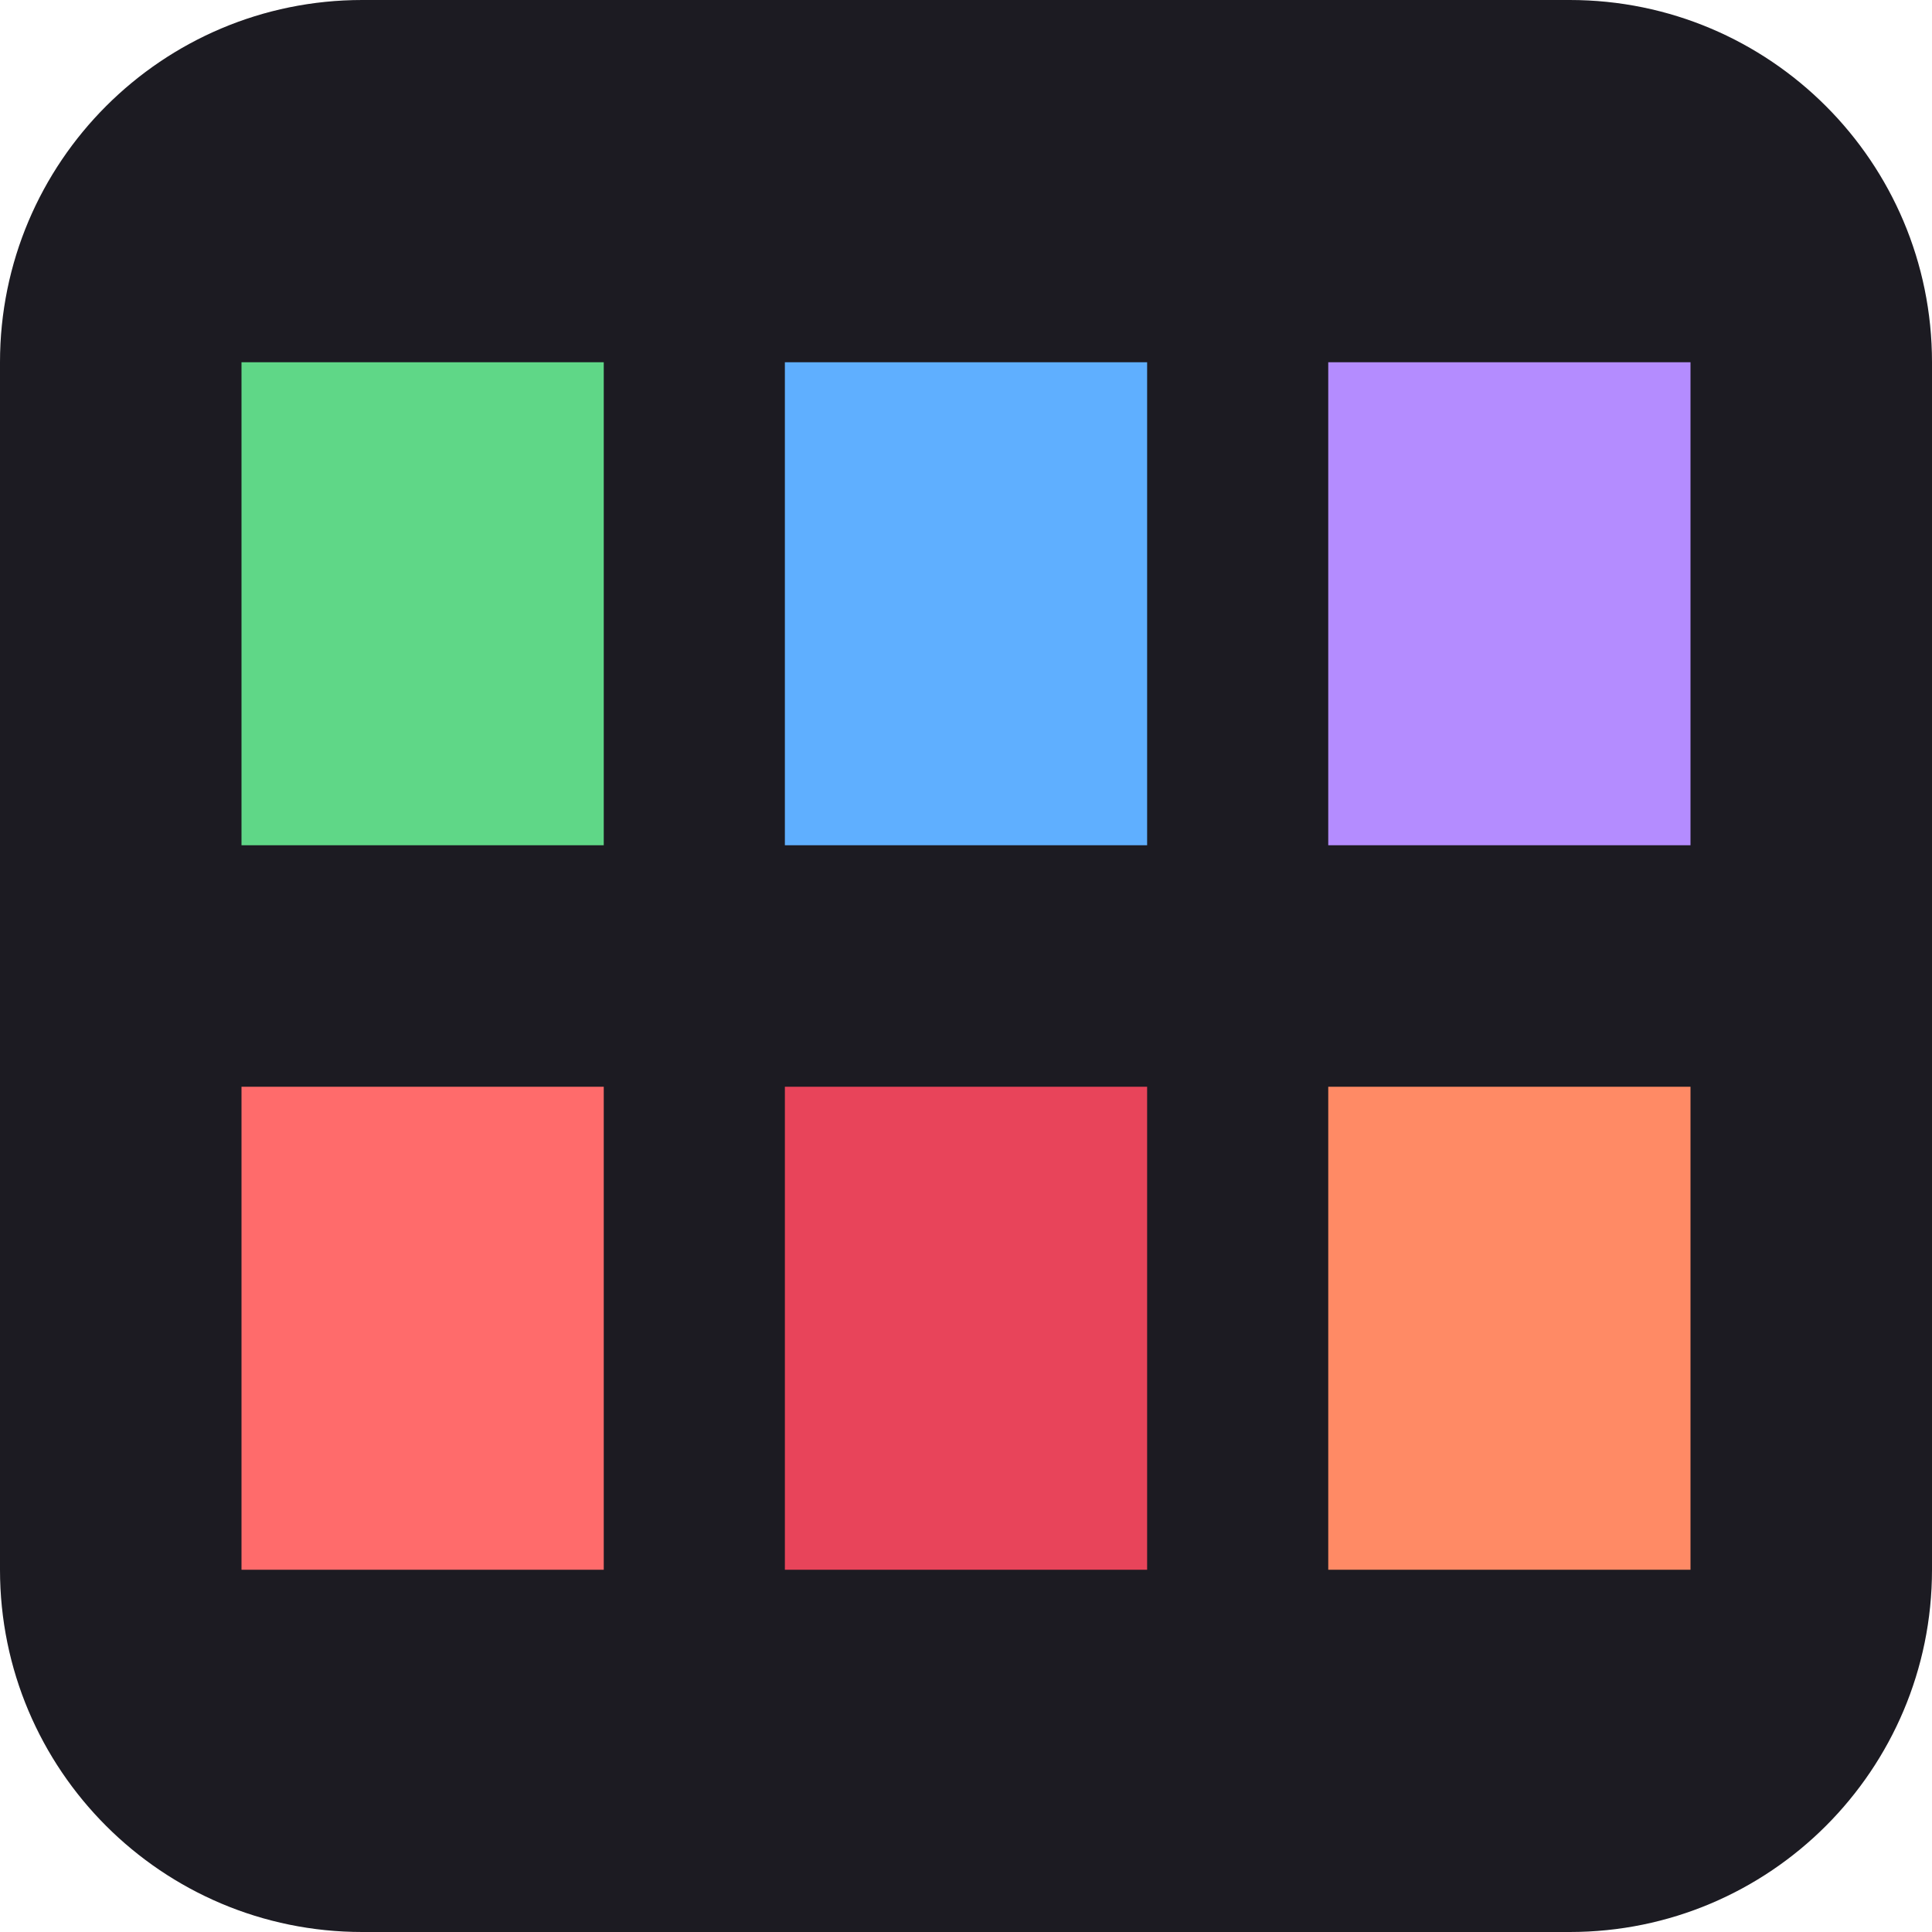
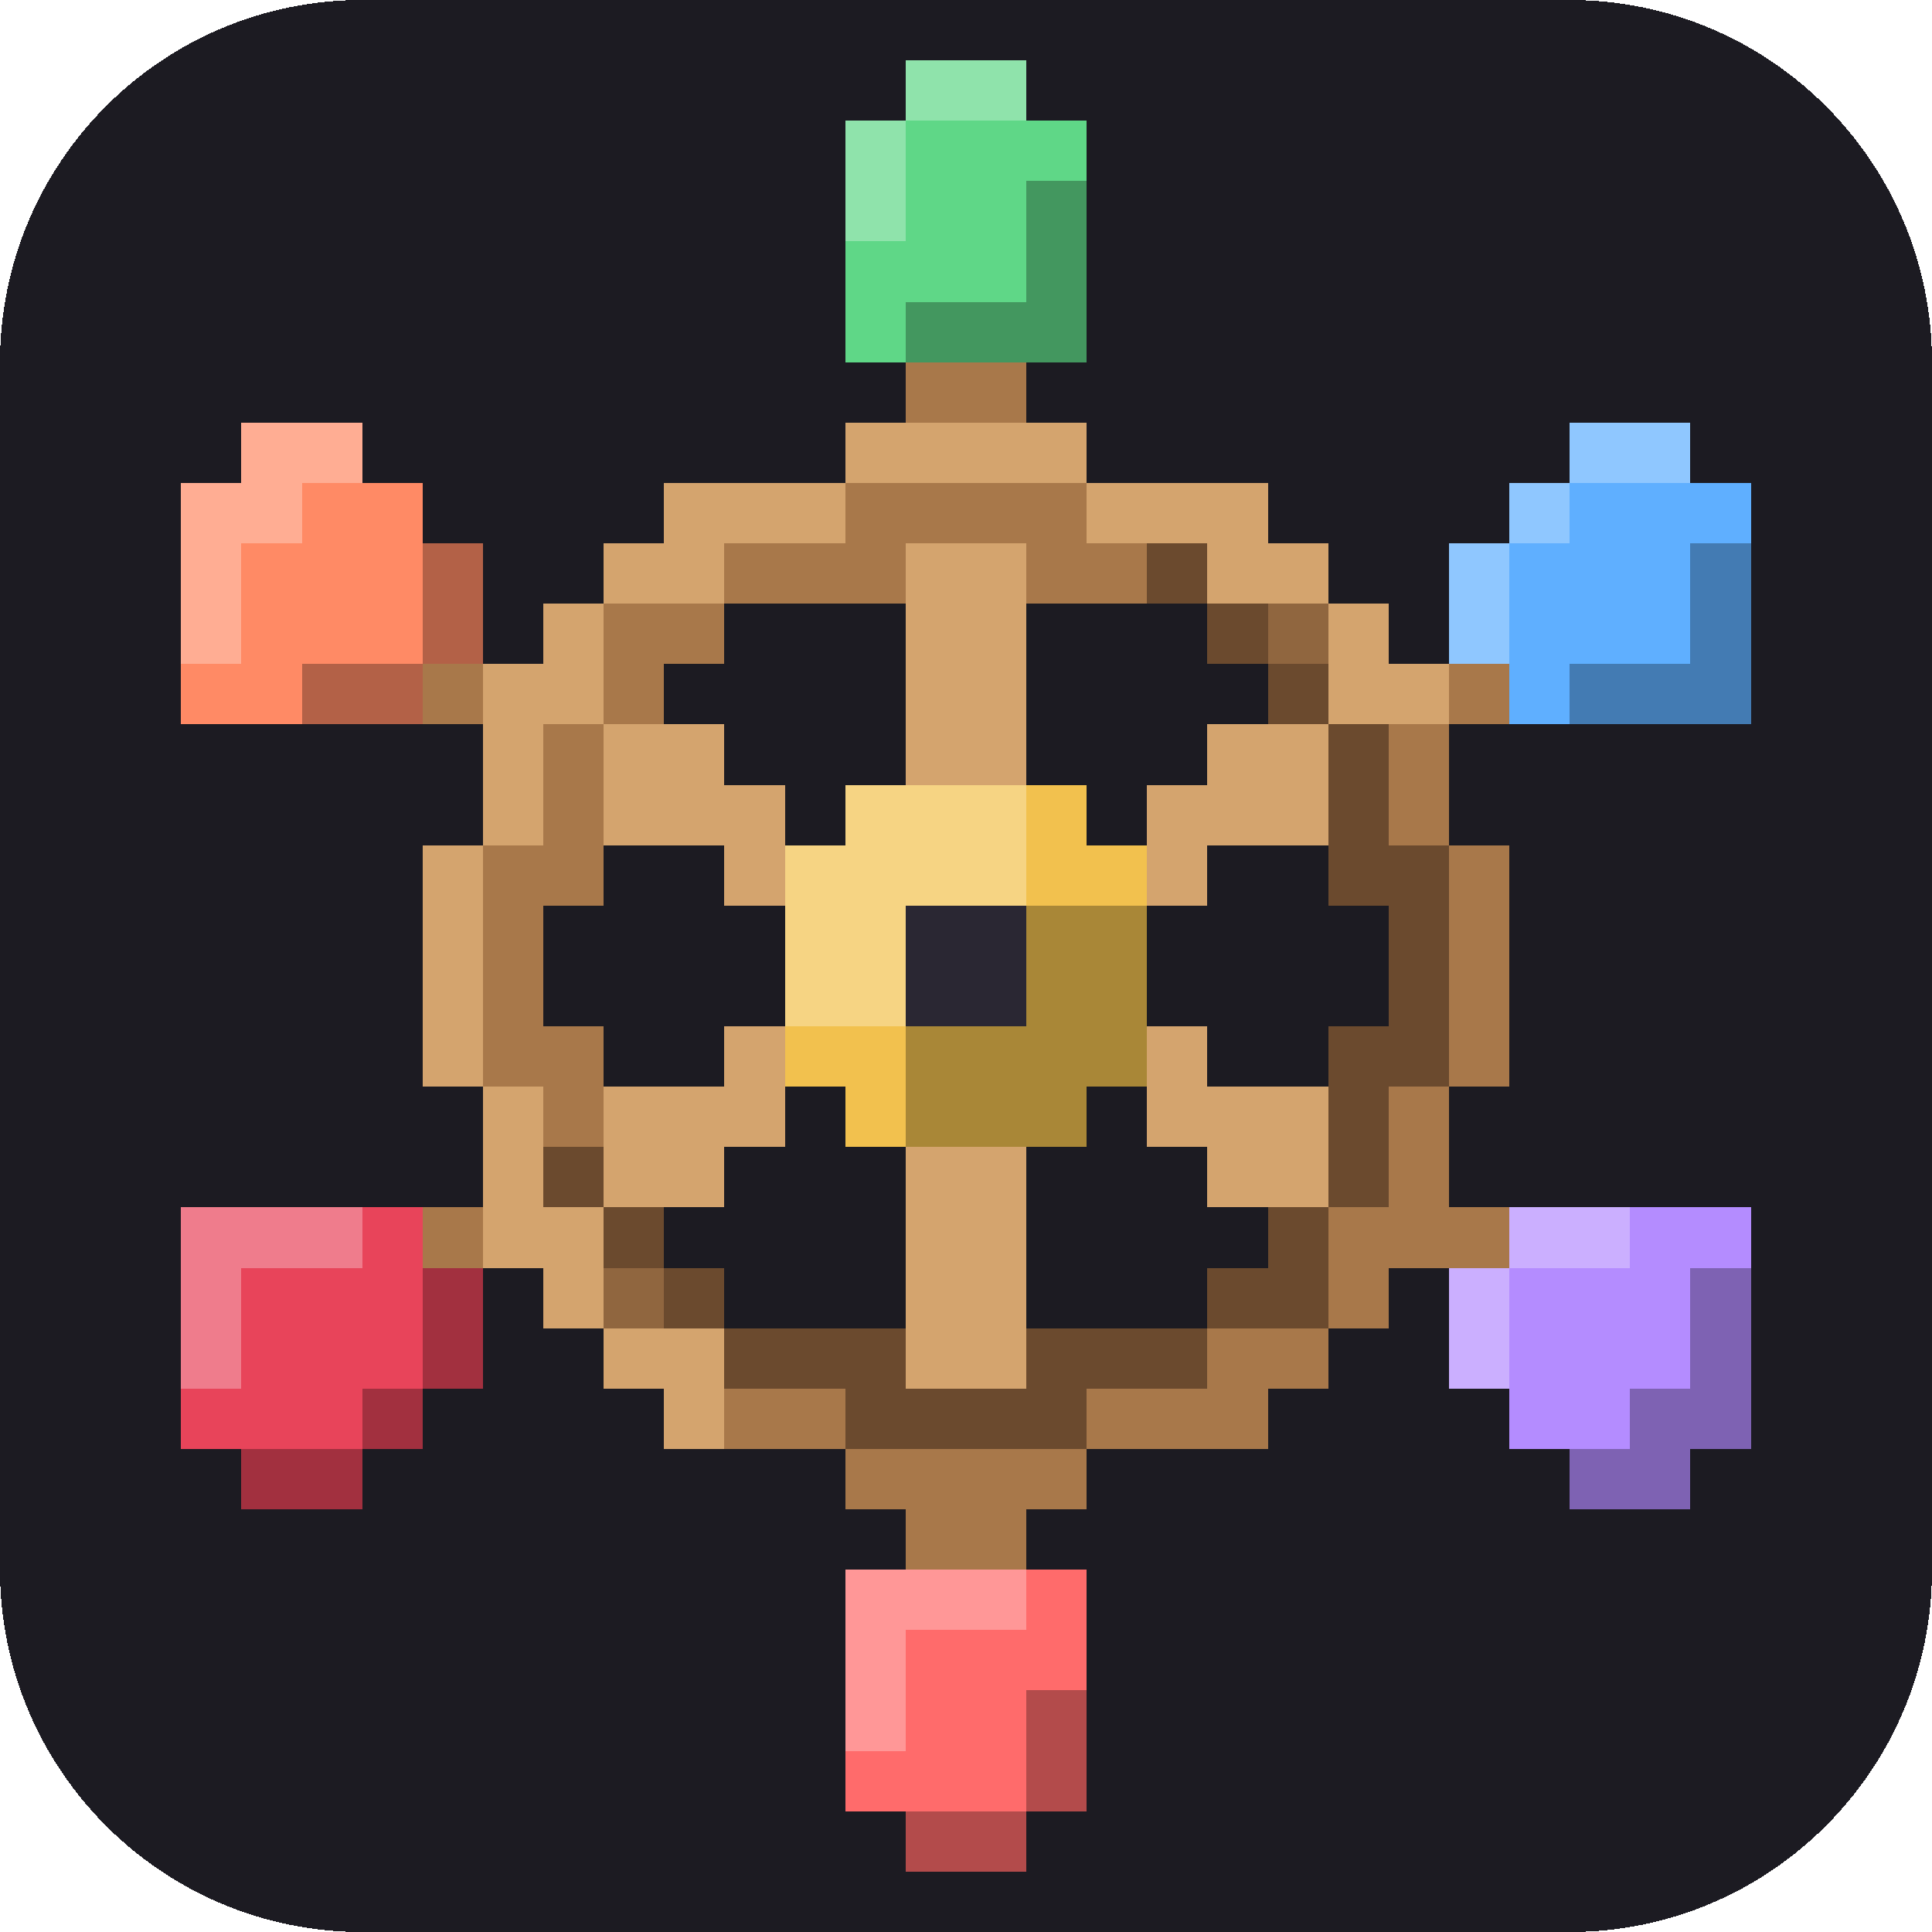
- <svg xmlns="http://www.w3.org/2000/svg" viewBox="0 0 32 32" width="256" height="256">
+ <svg xmlns="http://www.w3.org/2000/svg" viewBox="0 0 32 32" width="256" height="256" shape-rendering="crispEdges">
  <rect width="32" height="32" rx="6" fill="#1c1b22" />
-   <rect x="4" y="6" width="6" height="8" fill="#5fd787" />
-   <rect x="13" y="6" width="6" height="8" fill="#5fafff" />
-   <rect x="22" y="6" width="6" height="8" fill="#b48cff" />
-   <rect x="4" y="18" width="6" height="8" fill="#ff6b6b" />
-   <rect x="13" y="18" width="6" height="8" fill="#e8445a" />
-   <rect x="22" y="18" width="6" height="8" fill="#ff8a65" />
+   <rect x="15" y="1" width="2" height="1" fill="#8fe3ab" />
+   <rect x="14" y="2" width="1" height="1" fill="#8fe3ab" />
+   <rect x="15" y="2" width="3" height="1" fill="#5fd787" />
+   <rect x="14" y="3" width="1" height="1" fill="#8fe3ab" />
+   <rect x="15" y="3" width="2" height="1" fill="#5fd787" />
+   <rect x="17" y="3" width="1" height="1" fill="#43975f" />
+   <rect x="14" y="4" width="3" height="1" fill="#5fd787" />
+   <rect x="17" y="4" width="1" height="1" fill="#43975f" />
+   <rect x="14" y="5" width="1" height="1" fill="#5fd787" />
+   <rect x="15" y="5" width="3" height="1" fill="#43975f" />
+   <rect x="15" y="6" width="2" height="1" fill="#a8784a" />
+   <rect x="4" y="7" width="2" height="1" fill="#ffad93" />
+   <rect x="14" y="7" width="4" height="1" fill="#d4a46e" />
+   <rect x="26" y="7" width="2" height="1" fill="#8fc7ff" />
+   <rect x="3" y="8" width="2" height="1" fill="#ffad93" />
+   <rect x="5" y="8" width="2" height="1" fill="#ff8a65" />
+   <rect x="11" y="8" width="3" height="1" fill="#d4a46e" />
+   <rect x="14" y="8" width="4" height="1" fill="#a8784a" />
+   <rect x="18" y="8" width="3" height="1" fill="#d4a46e" />
+   <rect x="25" y="8" width="1" height="1" fill="#8fc7ff" />
+   <rect x="26" y="8" width="3" height="1" fill="#5fafff" />
+   <rect x="3" y="9" width="1" height="1" fill="#ffad93" />
+   <rect x="4" y="9" width="3" height="1" fill="#ff8a65" />
+   <rect x="7" y="9" width="1" height="1" fill="#b36147" />
+   <rect x="10" y="9" width="2" height="1" fill="#d4a46e" />
+   <rect x="12" y="9" width="3" height="1" fill="#a8784a" />
+   <rect x="15" y="9" width="2" height="1" fill="#d4a46e" />
+   <rect x="17" y="9" width="2" height="1" fill="#a8784a" />
+   <rect x="19" y="9" width="1" height="1" fill="#6b4a2e" />
+   <rect x="20" y="9" width="2" height="1" fill="#d4a46e" />
+   <rect x="24" y="9" width="1" height="1" fill="#8fc7ff" />
+   <rect x="25" y="9" width="3" height="1" fill="#5fafff" />
+   <rect x="28" y="9" width="1" height="1" fill="#437bb3" />
+   <rect x="3" y="10" width="1" height="1" fill="#ffad93" />
+   <rect x="4" y="10" width="3" height="1" fill="#ff8a65" />
+   <rect x="7" y="10" width="1" height="1" fill="#b36147" />
+   <rect x="9" y="10" width="1" height="1" fill="#d4a46e" />
+   <rect x="10" y="10" width="2" height="1" fill="#a8784a" />
+   <rect x="15" y="10" width="2" height="1" fill="#d4a46e" />
+   <rect x="20" y="10" width="1" height="1" fill="#6b4a2e" />
+   <rect x="21" y="10" width="1" height="1" fill="#90663f" />
+   <rect x="22" y="10" width="1" height="1" fill="#d4a46e" />
+   <rect x="24" y="10" width="1" height="1" fill="#8fc7ff" />
+   <rect x="25" y="10" width="3" height="1" fill="#5fafff" />
+   <rect x="28" y="10" width="1" height="1" fill="#437bb3" />
+   <rect x="3" y="11" width="2" height="1" fill="#ff8a65" />
+   <rect x="5" y="11" width="2" height="1" fill="#b36147" />
+   <rect x="7" y="11" width="1" height="1" fill="#a8784a" />
+   <rect x="8" y="11" width="2" height="1" fill="#d4a46e" />
+   <rect x="10" y="11" width="1" height="1" fill="#a8784a" />
+   <rect x="15" y="11" width="2" height="1" fill="#d4a46e" />
+   <rect x="21" y="11" width="1" height="1" fill="#6b4a2e" />
+   <rect x="22" y="11" width="2" height="1" fill="#d4a46e" />
+   <rect x="24" y="11" width="1" height="1" fill="#a8784a" />
+   <rect x="25" y="11" width="1" height="1" fill="#5fafff" />
+   <rect x="26" y="11" width="3" height="1" fill="#437bb3" />
+   <rect x="8" y="12" width="1" height="1" fill="#d4a46e" />
+   <rect x="9" y="12" width="1" height="1" fill="#a8784a" />
+   <rect x="10" y="12" width="2" height="1" fill="#d4a46e" />
+   <rect x="15" y="12" width="2" height="1" fill="#d4a46e" />
+   <rect x="20" y="12" width="2" height="1" fill="#d4a46e" />
+   <rect x="22" y="12" width="1" height="1" fill="#6b4a2e" />
+   <rect x="23" y="12" width="1" height="1" fill="#a8784a" />
+   <rect x="8" y="13" width="1" height="1" fill="#d4a46e" />
+   <rect x="9" y="13" width="1" height="1" fill="#a8784a" />
+   <rect x="10" y="13" width="3" height="1" fill="#d4a46e" />
+   <rect x="14" y="13" width="3" height="1" fill="#f6d483" />
+   <rect x="17" y="13" width="1" height="1" fill="#f2c14e" />
+   <rect x="19" y="13" width="3" height="1" fill="#d4a46e" />
+   <rect x="22" y="13" width="1" height="1" fill="#6b4a2e" />
+   <rect x="23" y="13" width="1" height="1" fill="#a8784a" />
+   <rect x="7" y="14" width="1" height="1" fill="#d4a46e" />
+   <rect x="8" y="14" width="2" height="1" fill="#a8784a" />
+   <rect x="12" y="14" width="1" height="1" fill="#d4a46e" />
+   <rect x="13" y="14" width="4" height="1" fill="#f6d483" />
+   <rect x="17" y="14" width="2" height="1" fill="#f2c14e" />
+   <rect x="19" y="14" width="1" height="1" fill="#d4a46e" />
+   <rect x="22" y="14" width="2" height="1" fill="#6b4a2e" />
+   <rect x="24" y="14" width="1" height="1" fill="#a8784a" />
+   <rect x="7" y="15" width="1" height="1" fill="#d4a46e" />
+   <rect x="8" y="15" width="1" height="1" fill="#a8784a" />
+   <rect x="13" y="15" width="2" height="1" fill="#f6d483" />
+   <rect x="15" y="15" width="2" height="1" fill="#2a2733" />
+   <rect x="17" y="15" width="2" height="1" fill="#a98737" />
+   <rect x="23" y="15" width="1" height="1" fill="#6b4a2e" />
+   <rect x="24" y="15" width="1" height="1" fill="#a8784a" />
+   <rect x="7" y="16" width="1" height="1" fill="#d4a46e" />
+   <rect x="8" y="16" width="1" height="1" fill="#a8784a" />
+   <rect x="13" y="16" width="2" height="1" fill="#f6d483" />
+   <rect x="15" y="16" width="2" height="1" fill="#2a2733" />
+   <rect x="17" y="16" width="2" height="1" fill="#a98737" />
+   <rect x="23" y="16" width="1" height="1" fill="#6b4a2e" />
+   <rect x="24" y="16" width="1" height="1" fill="#a8784a" />
+   <rect x="7" y="17" width="1" height="1" fill="#d4a46e" />
+   <rect x="8" y="17" width="2" height="1" fill="#a8784a" />
+   <rect x="12" y="17" width="1" height="1" fill="#d4a46e" />
+   <rect x="13" y="17" width="2" height="1" fill="#f2c14e" />
+   <rect x="15" y="17" width="4" height="1" fill="#a98737" />
+   <rect x="19" y="17" width="1" height="1" fill="#d4a46e" />
+   <rect x="22" y="17" width="2" height="1" fill="#6b4a2e" />
+   <rect x="24" y="17" width="1" height="1" fill="#a8784a" />
+   <rect x="8" y="18" width="1" height="1" fill="#d4a46e" />
+   <rect x="9" y="18" width="1" height="1" fill="#a8784a" />
+   <rect x="10" y="18" width="3" height="1" fill="#d4a46e" />
+   <rect x="14" y="18" width="1" height="1" fill="#f2c14e" />
+   <rect x="15" y="18" width="3" height="1" fill="#a98737" />
+   <rect x="19" y="18" width="3" height="1" fill="#d4a46e" />
+   <rect x="22" y="18" width="1" height="1" fill="#6b4a2e" />
+   <rect x="23" y="18" width="1" height="1" fill="#a8784a" />
+   <rect x="8" y="19" width="1" height="1" fill="#d4a46e" />
+   <rect x="9" y="19" width="1" height="1" fill="#6b4a2e" />
+   <rect x="10" y="19" width="2" height="1" fill="#d4a46e" />
+   <rect x="15" y="19" width="2" height="1" fill="#d4a46e" />
+   <rect x="20" y="19" width="2" height="1" fill="#d4a46e" />
+   <rect x="22" y="19" width="1" height="1" fill="#6b4a2e" />
+   <rect x="23" y="19" width="1" height="1" fill="#a8784a" />
+   <rect x="3" y="20" width="3" height="1" fill="#ef7c8c" />
+   <rect x="6" y="20" width="1" height="1" fill="#e8445a" />
+   <rect x="7" y="20" width="1" height="1" fill="#a8784a" />
+   <rect x="8" y="20" width="2" height="1" fill="#d4a46e" />
+   <rect x="10" y="20" width="1" height="1" fill="#6b4a2e" />
+   <rect x="15" y="20" width="2" height="1" fill="#d4a46e" />
+   <rect x="21" y="20" width="1" height="1" fill="#6b4a2e" />
+   <rect x="22" y="20" width="3" height="1" fill="#a8784a" />
+   <rect x="25" y="20" width="2" height="1" fill="#cbafff" />
+   <rect x="27" y="20" width="2" height="1" fill="#b48cff" />
+   <rect x="3" y="21" width="1" height="1" fill="#ef7c8c" />
+   <rect x="4" y="21" width="3" height="1" fill="#e8445a" />
+   <rect x="7" y="21" width="1" height="1" fill="#a2303f" />
+   <rect x="9" y="21" width="1" height="1" fill="#d4a46e" />
+   <rect x="10" y="21" width="1" height="1" fill="#90663f" />
+   <rect x="11" y="21" width="1" height="1" fill="#6b4a2e" />
+   <rect x="15" y="21" width="2" height="1" fill="#d4a46e" />
+   <rect x="20" y="21" width="2" height="1" fill="#6b4a2e" />
+   <rect x="22" y="21" width="1" height="1" fill="#a8784a" />
+   <rect x="24" y="21" width="1" height="1" fill="#cbafff" />
+   <rect x="25" y="21" width="3" height="1" fill="#b48cff" />
+   <rect x="28" y="21" width="1" height="1" fill="#7e62b3" />
+   <rect x="3" y="22" width="1" height="1" fill="#ef7c8c" />
+   <rect x="4" y="22" width="3" height="1" fill="#e8445a" />
+   <rect x="7" y="22" width="1" height="1" fill="#a2303f" />
+   <rect x="10" y="22" width="2" height="1" fill="#d4a46e" />
+   <rect x="12" y="22" width="3" height="1" fill="#6b4a2e" />
+   <rect x="15" y="22" width="2" height="1" fill="#d4a46e" />
+   <rect x="17" y="22" width="3" height="1" fill="#6b4a2e" />
+   <rect x="20" y="22" width="2" height="1" fill="#a8784a" />
+   <rect x="24" y="22" width="1" height="1" fill="#cbafff" />
+   <rect x="25" y="22" width="3" height="1" fill="#b48cff" />
+   <rect x="28" y="22" width="1" height="1" fill="#7e62b3" />
+   <rect x="3" y="23" width="3" height="1" fill="#e8445a" />
+   <rect x="6" y="23" width="1" height="1" fill="#a2303f" />
+   <rect x="11" y="23" width="1" height="1" fill="#d4a46e" />
+   <rect x="12" y="23" width="2" height="1" fill="#a8784a" />
+   <rect x="14" y="23" width="4" height="1" fill="#6b4a2e" />
+   <rect x="18" y="23" width="3" height="1" fill="#a8784a" />
+   <rect x="25" y="23" width="2" height="1" fill="#b48cff" />
+   <rect x="27" y="23" width="2" height="1" fill="#7e62b3" />
+   <rect x="4" y="24" width="2" height="1" fill="#a2303f" />
+   <rect x="14" y="24" width="4" height="1" fill="#a8784a" />
+   <rect x="26" y="24" width="2" height="1" fill="#7e62b3" />
+   <rect x="15" y="25" width="2" height="1" fill="#a8784a" />
+   <rect x="14" y="26" width="3" height="1" fill="#ff9797" />
+   <rect x="17" y="26" width="1" height="1" fill="#ff6b6b" />
+   <rect x="14" y="27" width="1" height="1" fill="#ff9797" />
+   <rect x="15" y="27" width="3" height="1" fill="#ff6b6b" />
+   <rect x="14" y="28" width="1" height="1" fill="#ff9797" />
+   <rect x="15" y="28" width="2" height="1" fill="#ff6b6b" />
+   <rect x="17" y="28" width="1" height="1" fill="#b34b4b" />
+   <rect x="14" y="29" width="3" height="1" fill="#ff6b6b" />
+   <rect x="17" y="29" width="1" height="1" fill="#b34b4b" />
+   <rect x="15" y="30" width="2" height="1" fill="#b34b4b" />
</svg>
